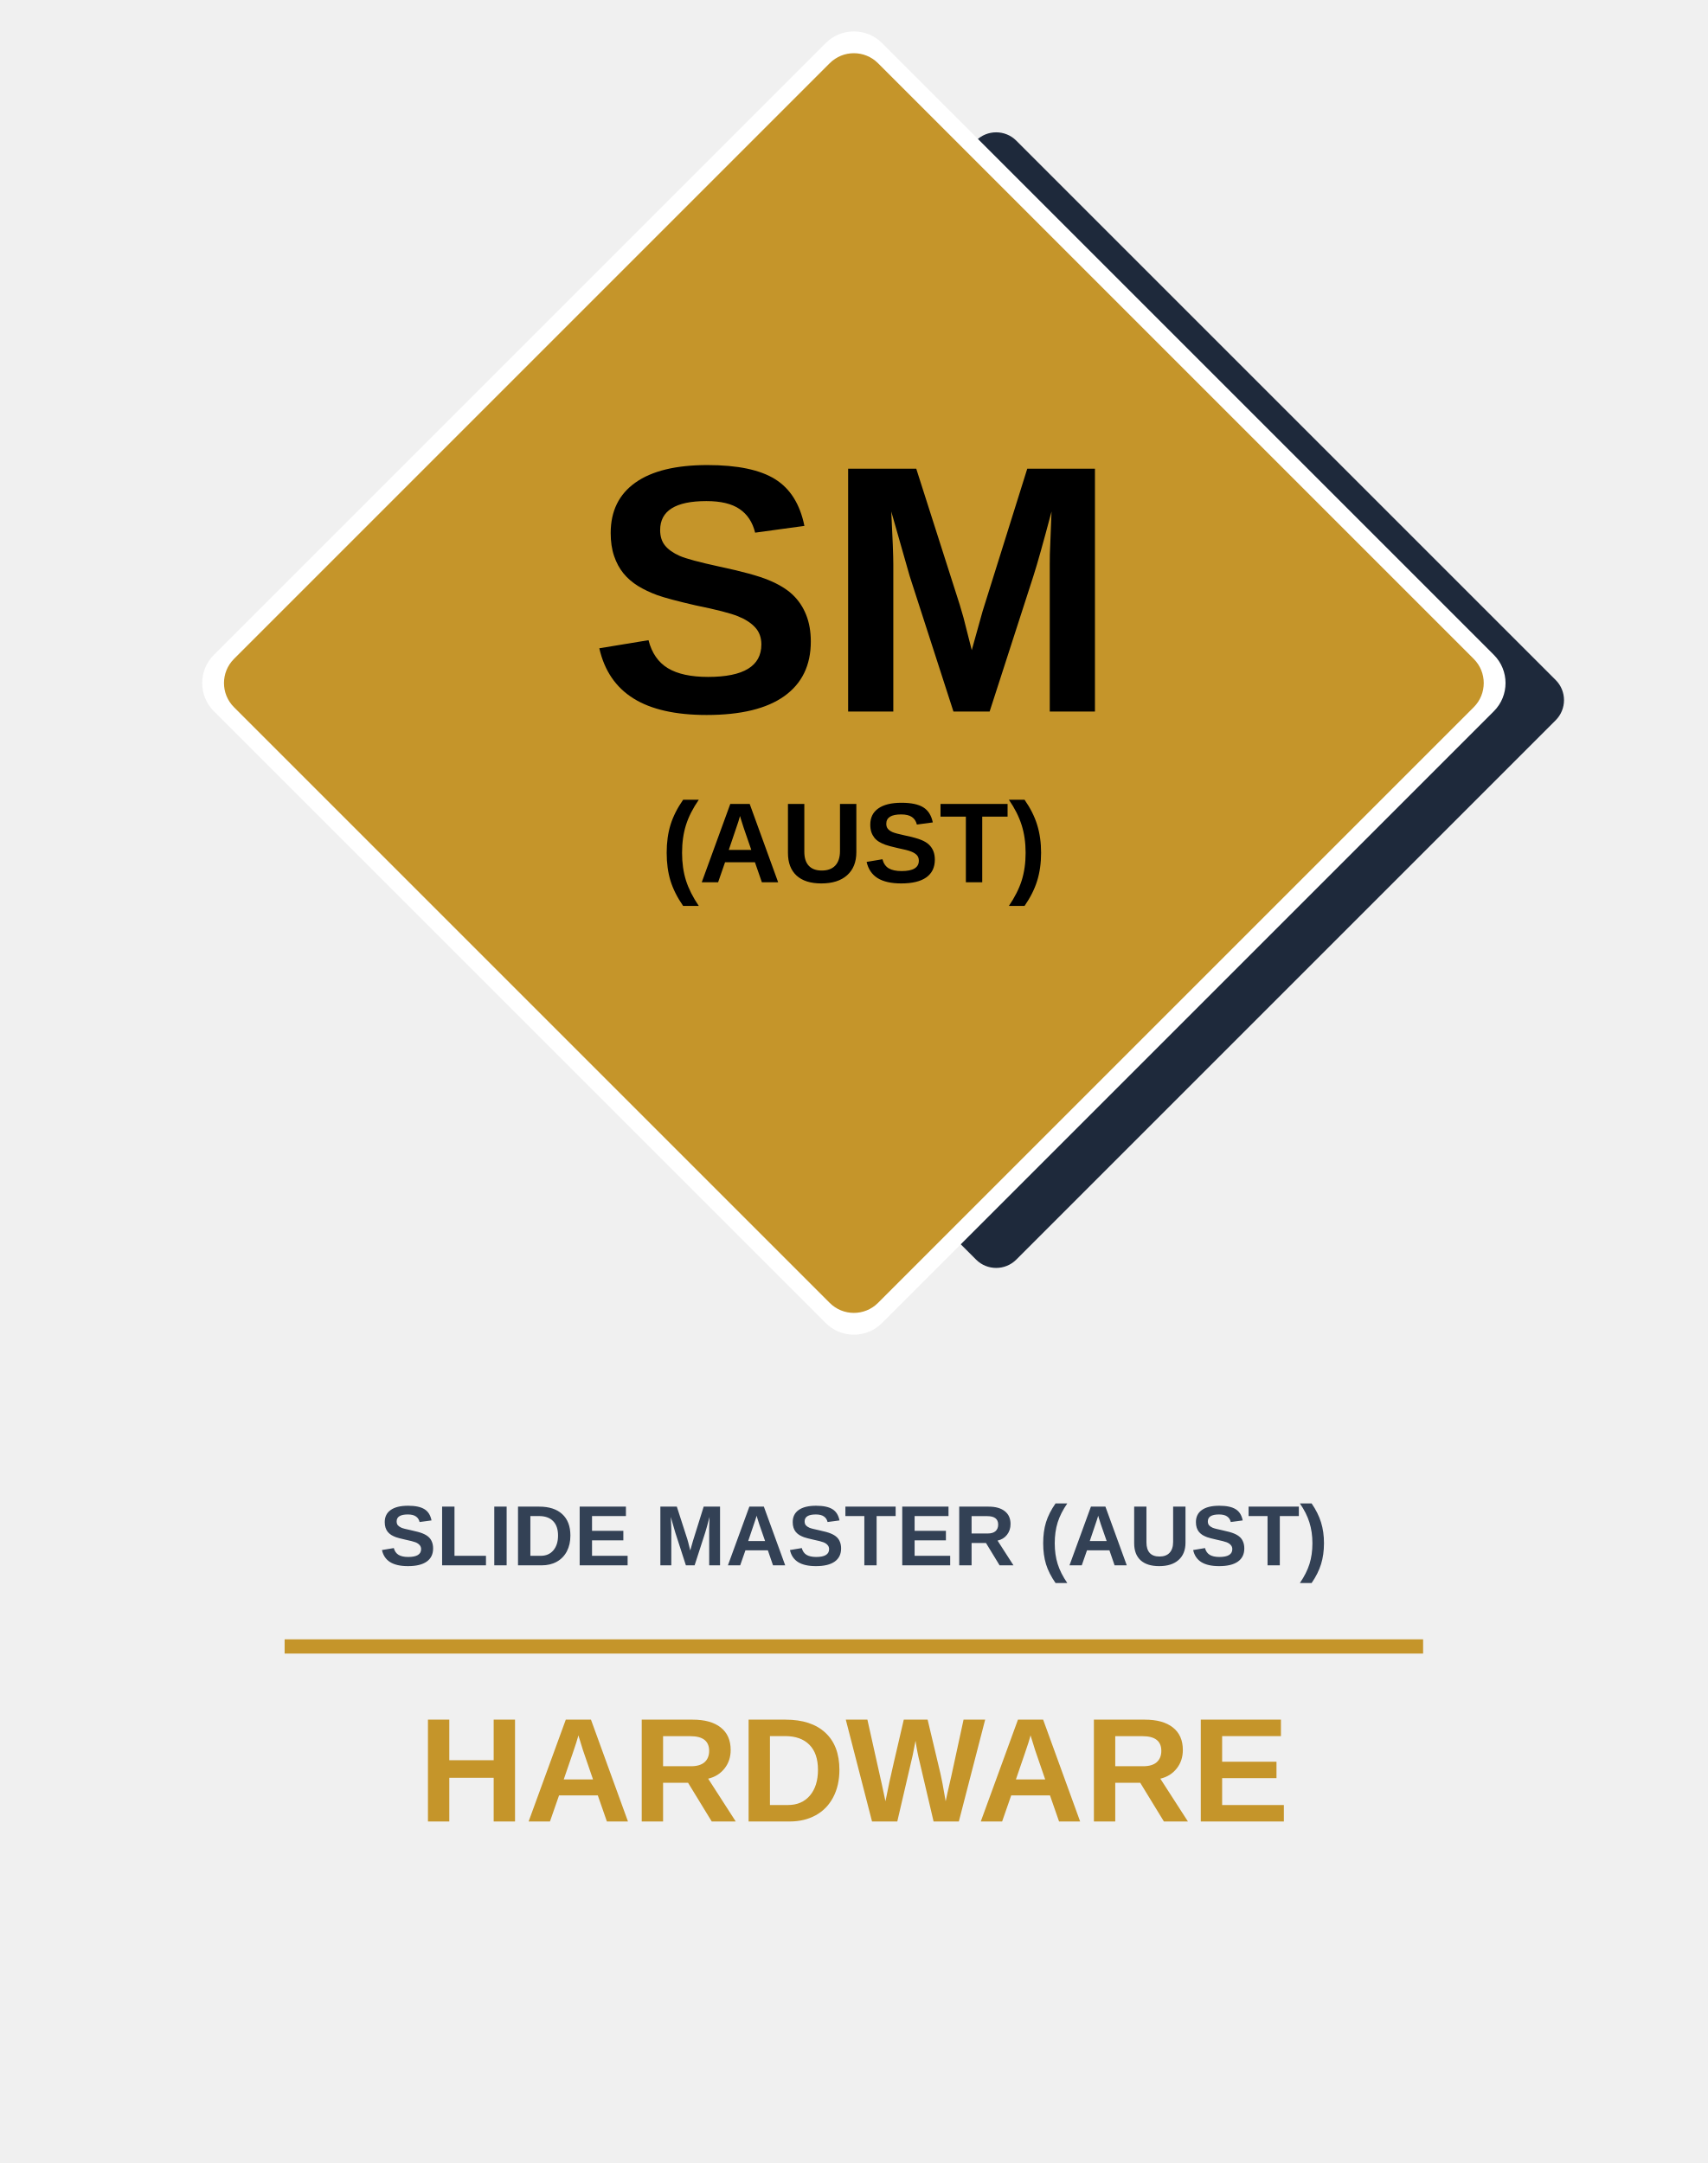
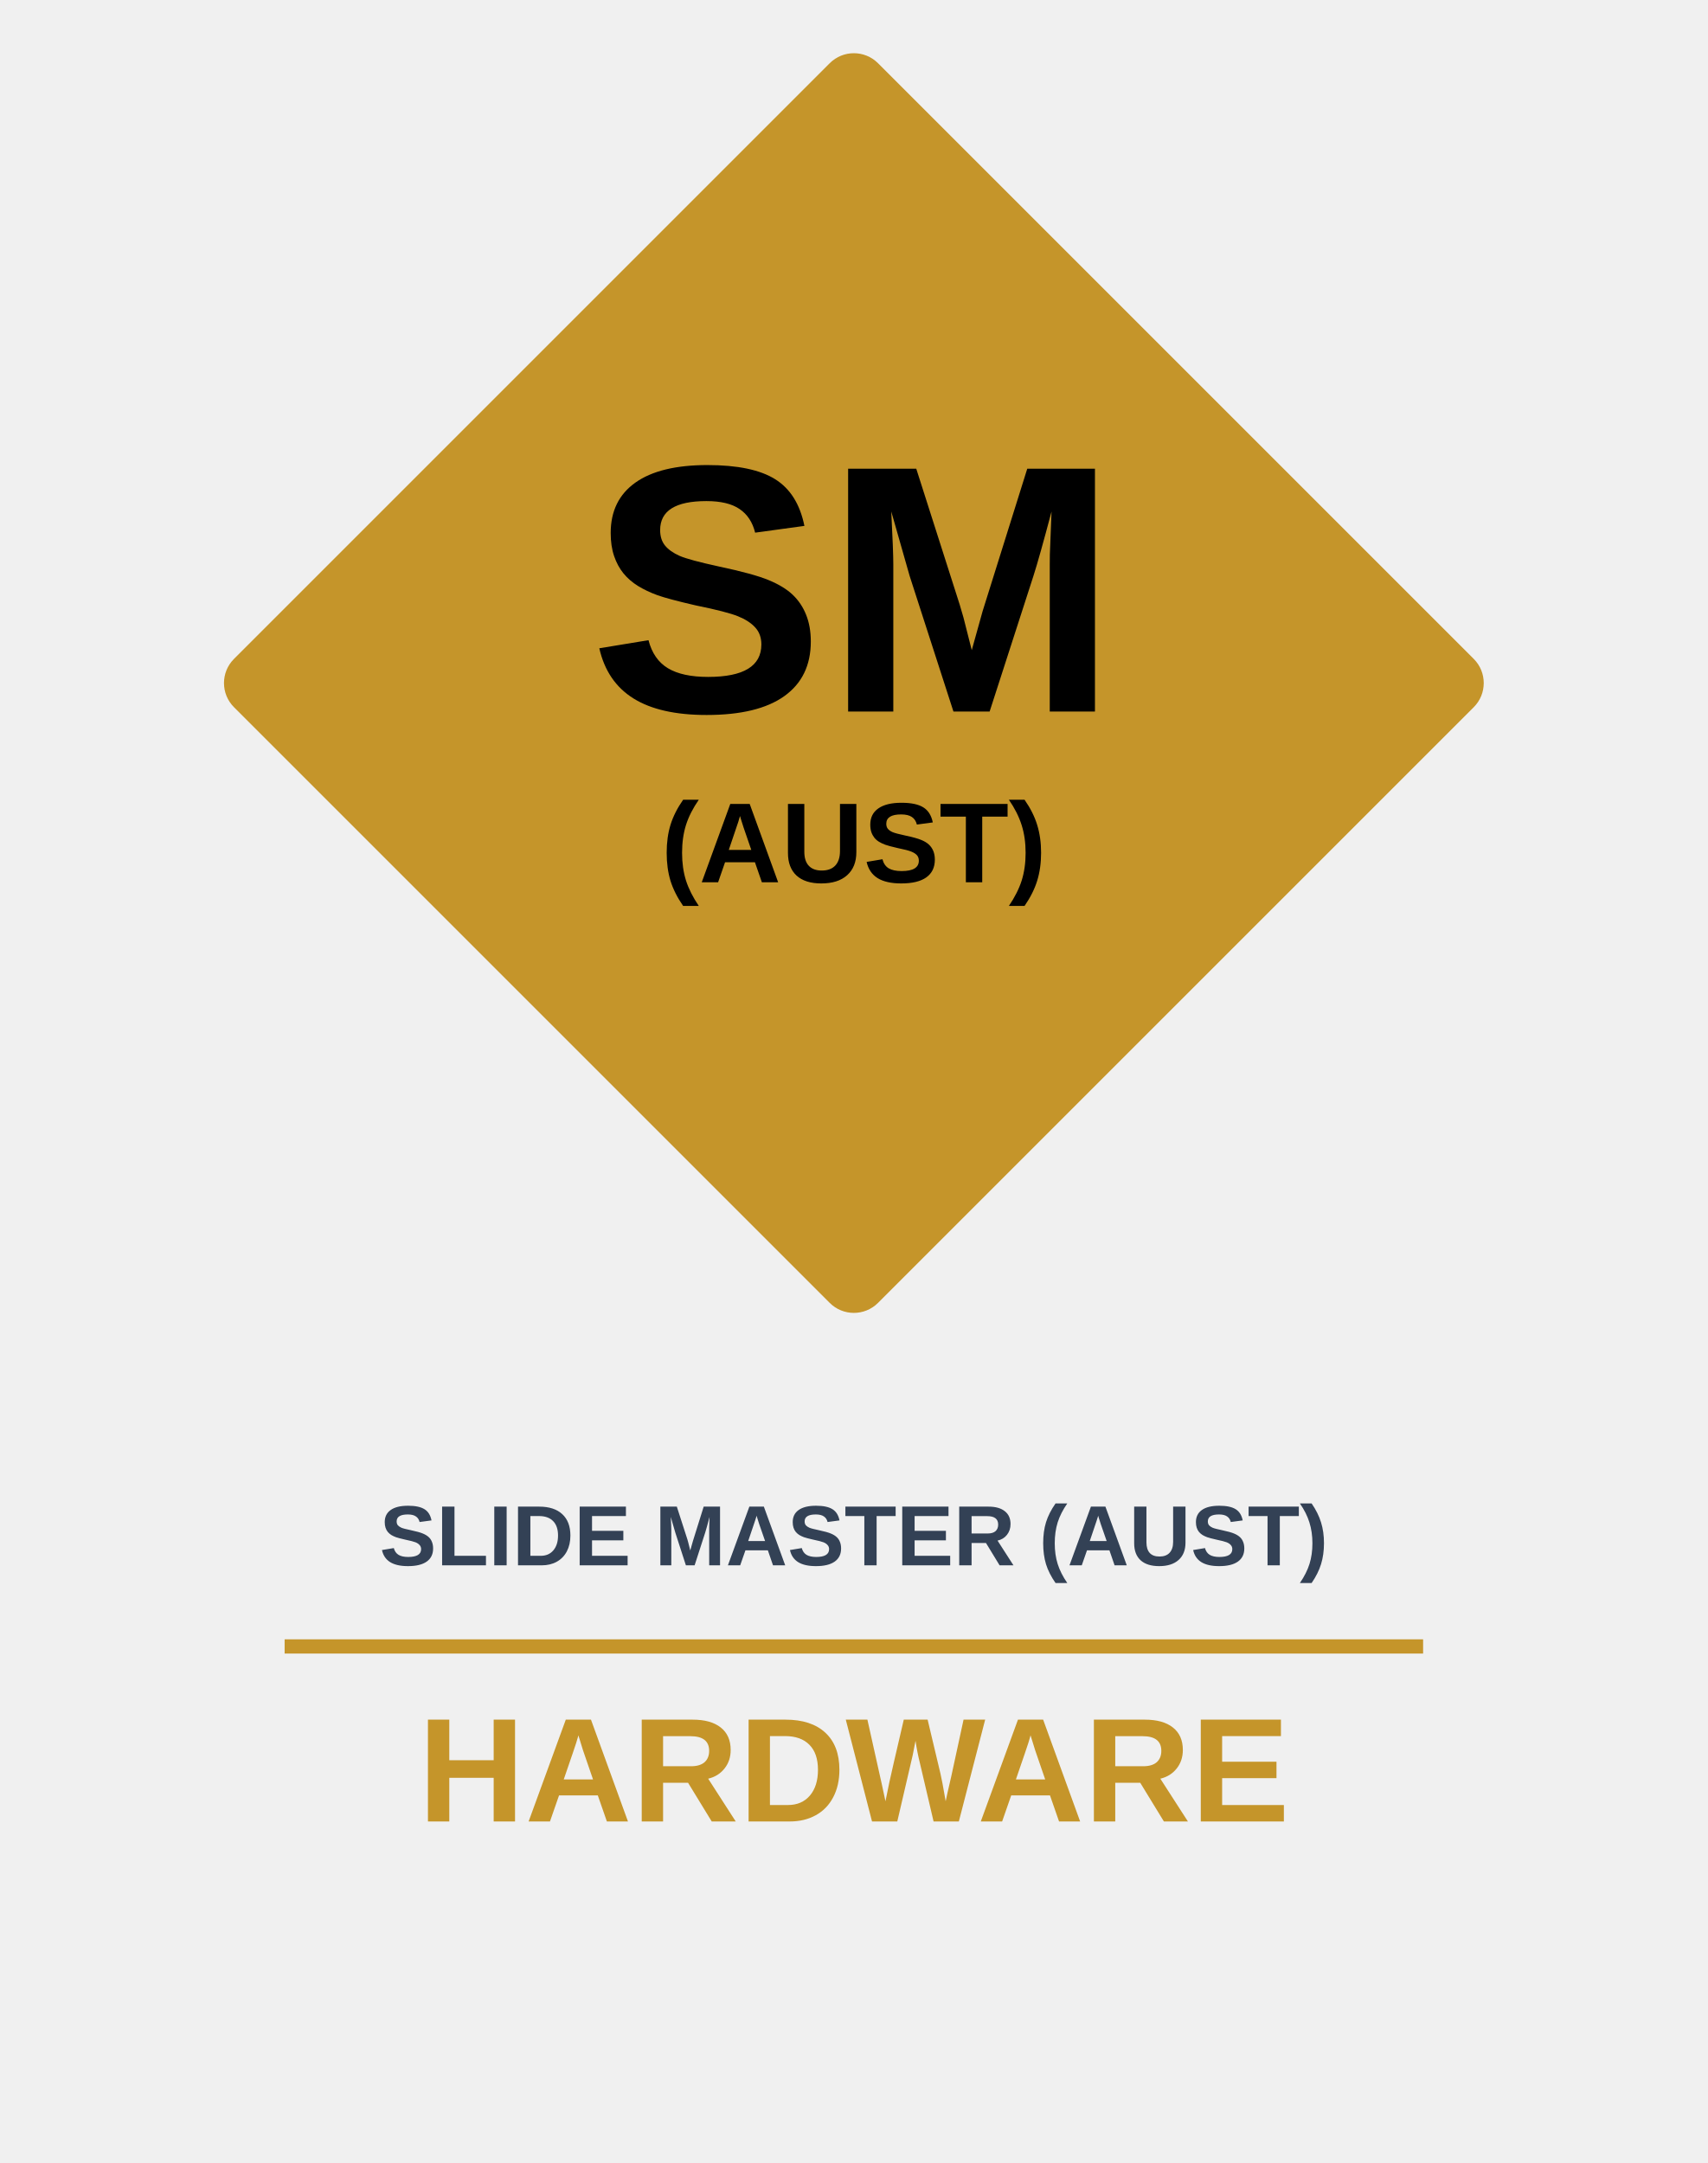
<svg xmlns="http://www.w3.org/2000/svg" viewBox="0 0 300 380" width="300" height="380">
-   <g transform="translate(175,123) rotate(45)">
-     <rect x="-72" y="-72" width="144" height="144" rx="5" fill="#1E293B" />
-   </g>
-   <g transform="translate(150,120) rotate(45)">
-     <rect x="-83" y="-83" width="166" height="166" rx="7" fill="white" />
-   </g>
  <g transform="translate(150,120) rotate(45)">
    <rect x="-80" y="-80" width="160" height="160" rx="6" fill="#C5952A" />
  </g>
  <text x="150" y="125" text-anchor="middle" font-family="Arial,Helvetica,sans-serif" font-size="62" font-weight="bold" fill="#000000">SM</text>
  <text x="150" y="155" text-anchor="middle" font-family="Arial,Helvetica,sans-serif" font-size="20" font-weight="bold" fill="#000000" letter-spacing="0">(AUST)</text>
  <text x="150" y="275" text-anchor="middle" font-family="Arial,Helvetica,sans-serif" font-size="15" font-weight="bold" fill="#334155" letter-spacing="0">SLIDE MASTER (AUST)</text>
  <rect x="50" y="288" width="200" height="2.5" fill="#C5952A" />
  <text x="150" y="320" text-anchor="middle" font-family="Arial,Helvetica,sans-serif" font-size="26" font-weight="bold" fill="#C5952A" letter-spacing="0">HARDWARE</text>
</svg>
